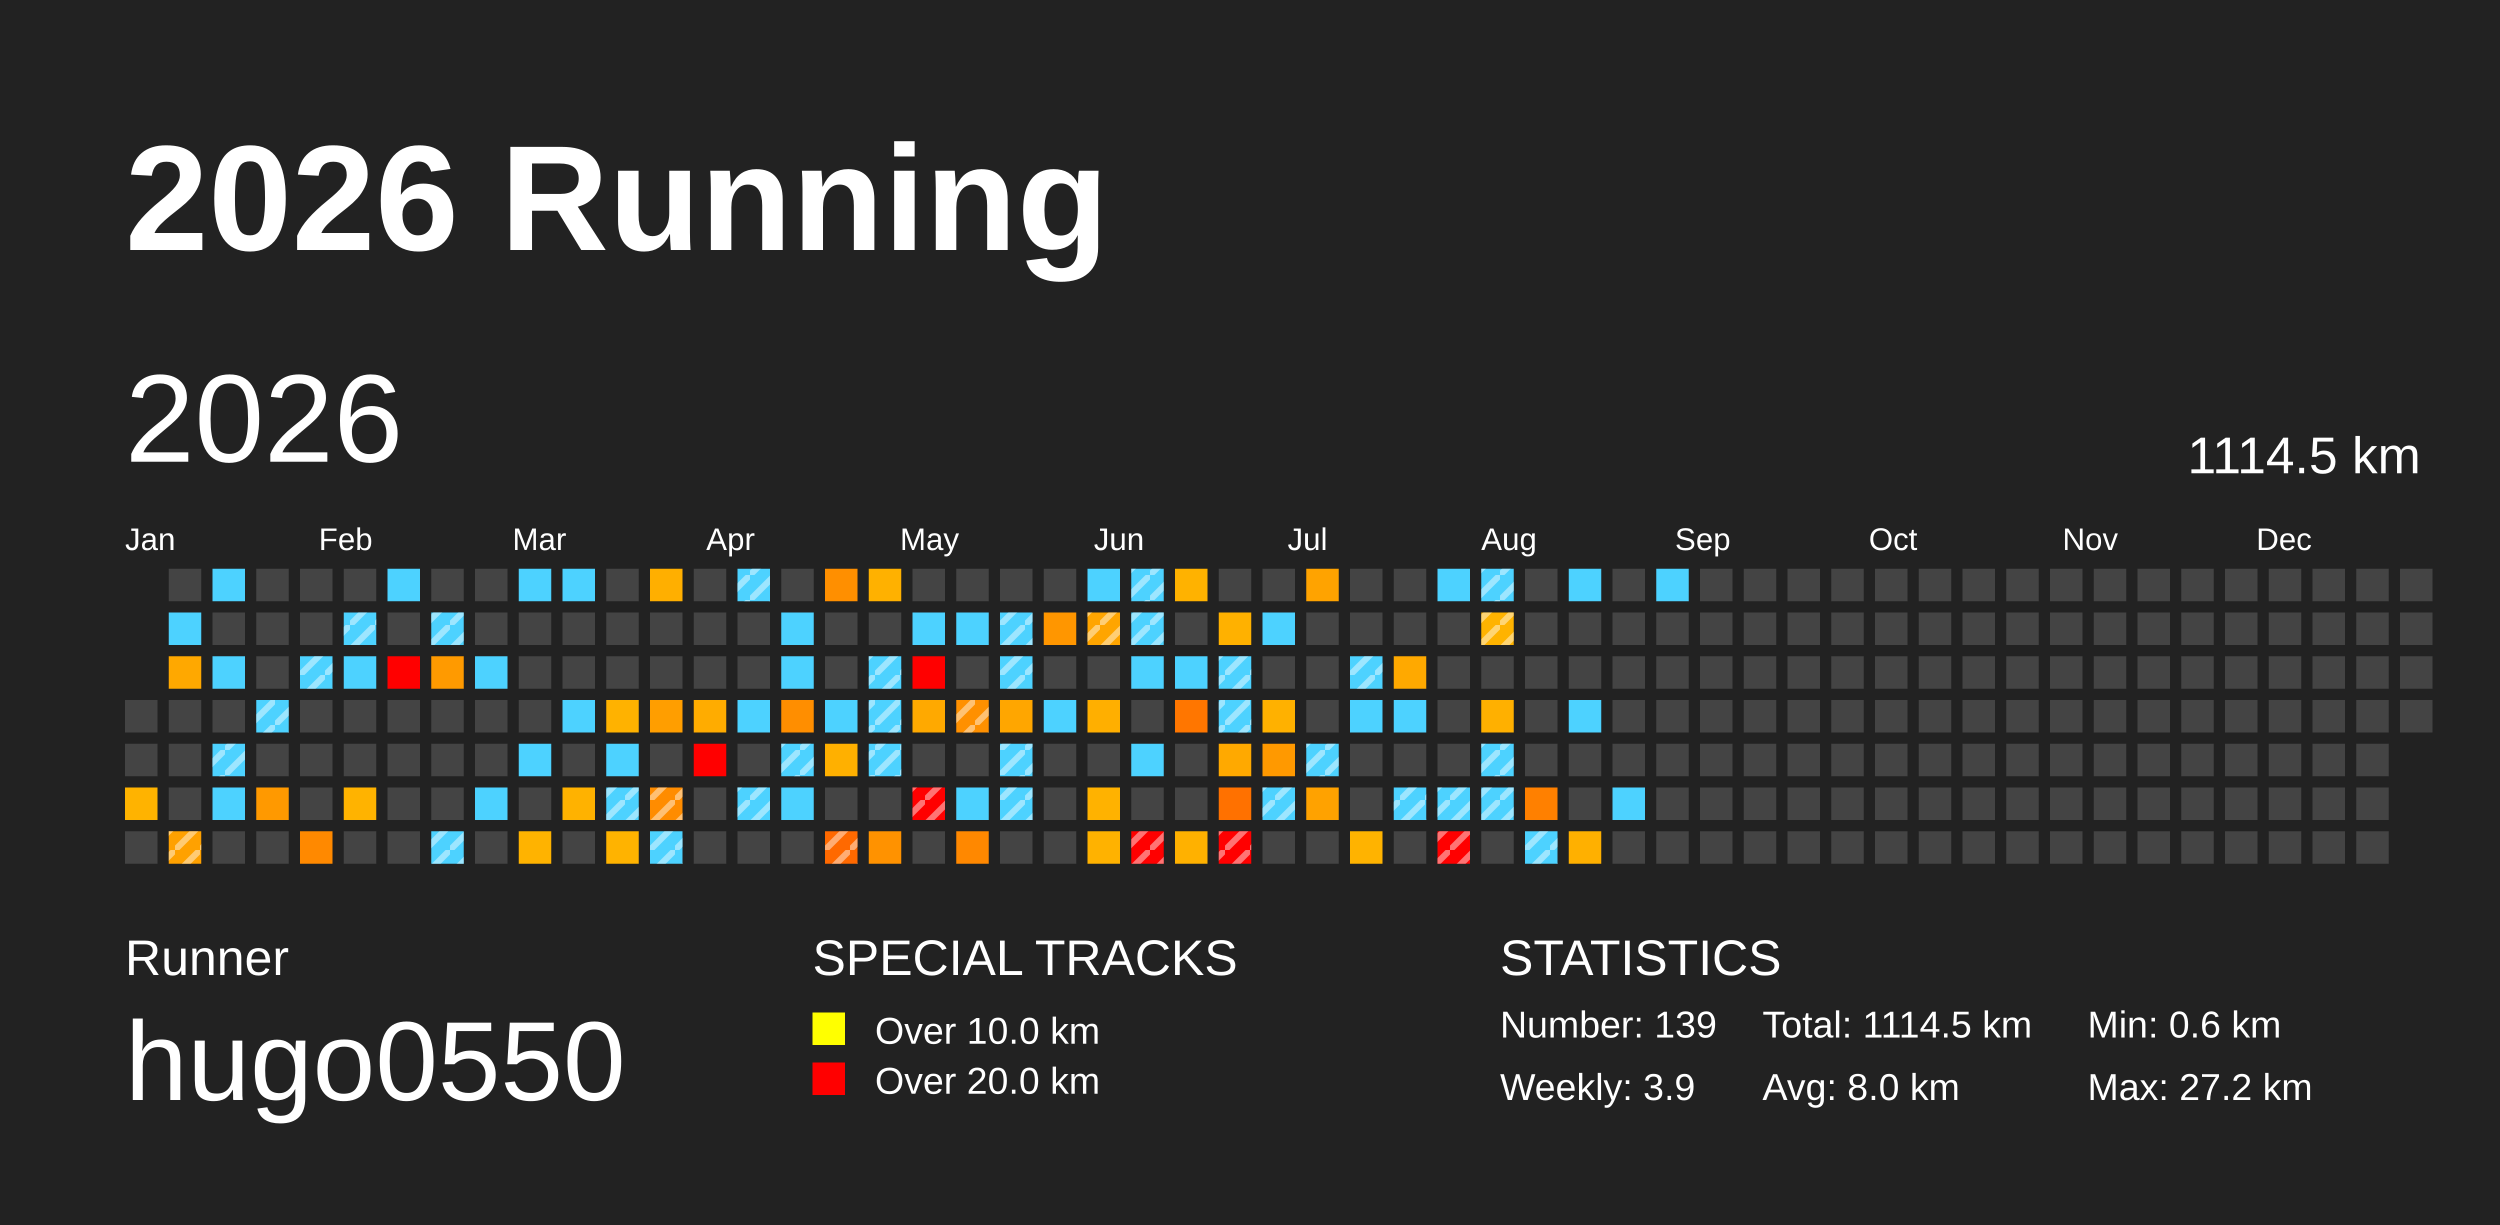
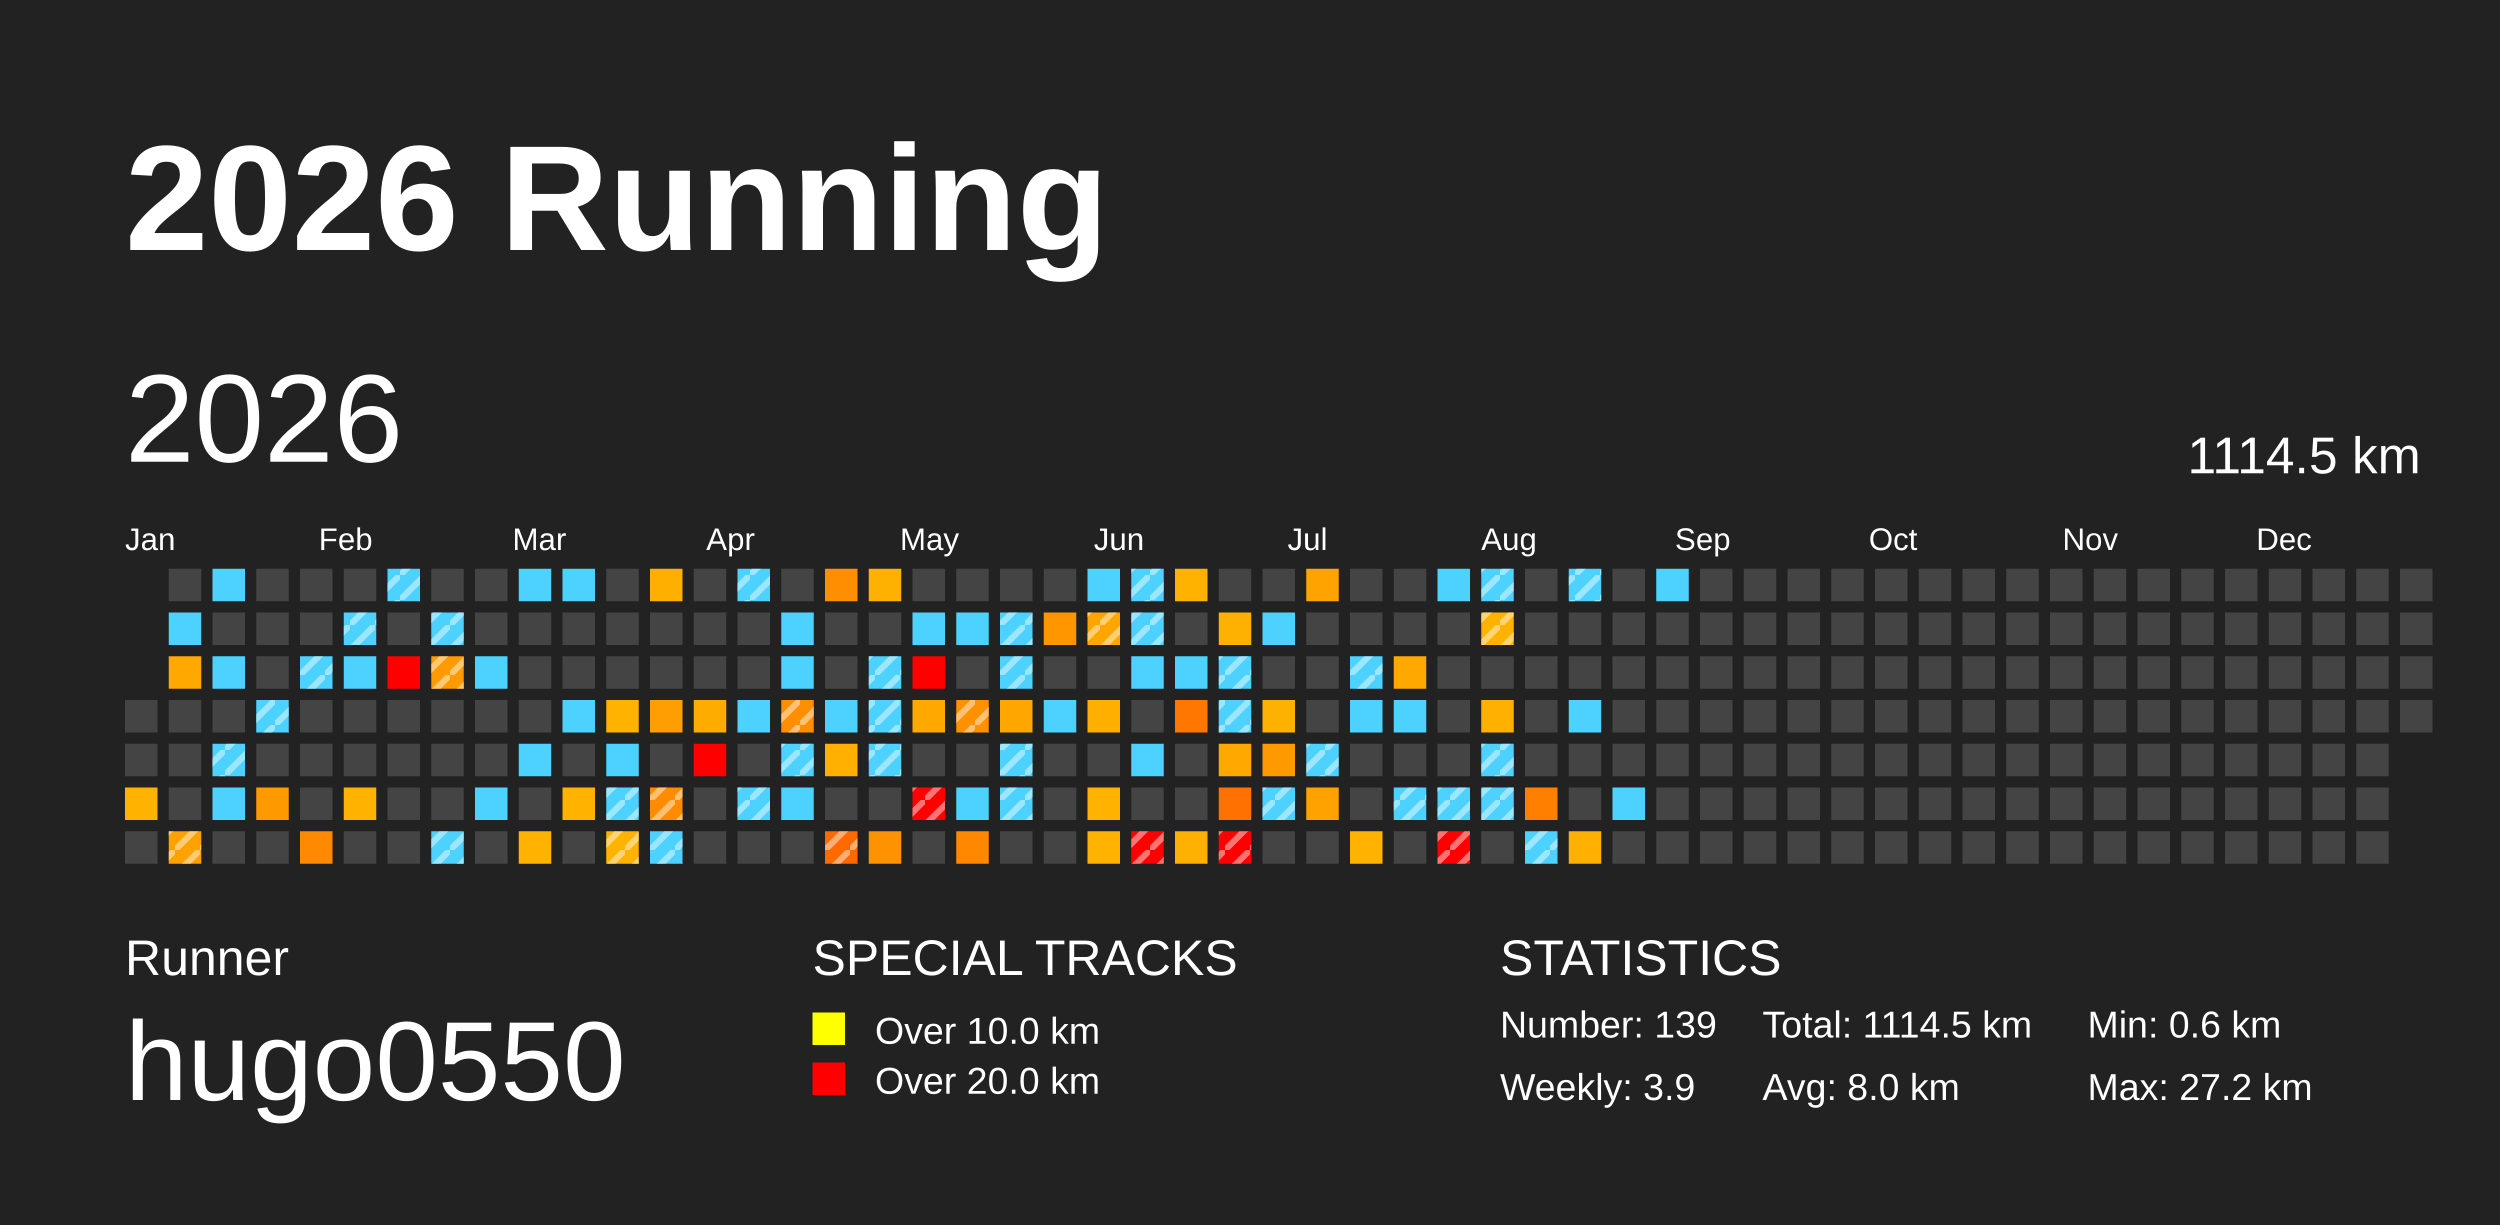
<svg xmlns="http://www.w3.org/2000/svg" baseProfile="full" height="98mm" version="1.1" viewBox="0,0,200,98" width="200mm">
  <defs>
    <pattern height="2" id="indoor-stripe" patternUnits="userSpaceOnUse" width="2">
      <line stroke="white" stroke-opacity="0.45" stroke-width="0.5" x1="0" x2="2" y1="2" y2="0" />
    </pattern>
  </defs>
  <rect fill="#222222" height="98" width="200" x="0" y="0" />
  <text fill="#FFFFFF" style="font-size:12px; font-family:Arial; font-weight:bold;" x="10" y="20">2026 Running</text>
  <text fill="#FFFFFF" style="font-size:4px; font-family:Arial" x="10" y="78">Runner</text>
  <text fill="#FFFFFF" style="font-size:9px; font-family:Arial" x="10" y="88">hugo0550</text>
  <text fill="#FFFFFF" style="font-size:4px; font-family:Arial" x="65" y="78">SPECIAL TRACKS</text>
  <rect fill="yellow" height="2.6" width="2.6" x="65" y="81" />
  <text fill="#FFFFFF" style="font-size:3px; font-family:Arial" x="70" y="83.5">Over 10.0 km</text>
  <rect fill="red" height="2.6" width="2.6" x="65" y="85" />
  <text fill="#FFFFFF" style="font-size:3px; font-family:Arial" x="70" y="87.5">Over 20.0 km</text>
  <text fill="#FFFFFF" style="font-size:4px; font-family:Arial" x="120" y="78">STATISTICS</text>
  <text fill="#FFFFFF" style="font-size:3px; font-family:Arial" x="120" y="83">Number: 139</text>
  <text fill="#FFFFFF" style="font-size:3px; font-family:Arial" x="120" y="88">Weekly: 3.9</text>
  <text fill="#FFFFFF" style="font-size:3px; font-family:Arial" x="141" y="83">Total: 1114.5 km</text>
  <text fill="#FFFFFF" style="font-size:3px; font-family:Arial" x="141" y="88">Avg: 8.0 km</text>
  <text fill="#FFFFFF" style="font-size:3px; font-family:Arial" x="167" y="83">Min: 0.6 km</text>
  <text fill="#FFFFFF" style="font-size:3px; font-family:Arial" x="167" y="88">Max: 27.2 km</text>
  <text dominant-baseline="hanging" fill="#FFFFFF" style="font-size:10.0px; font-family:Arial;" x="10" y="30">2026</text>
  <text dominant-baseline="hanging" fill="#FFFFFF" style="font-size:4.125px; font-family:Arial;" x="175" y="35">1114.5 km</text>
  <text fill="#FFFFFF" style="font-size:2.5px; font-family:Arial" x="10.0" y="44">Jan</text>
  <text fill="#FFFFFF" style="font-size:2.5px; font-family:Arial" x="25.5" y="44">Feb</text>
  <text fill="#FFFFFF" style="font-size:2.5px; font-family:Arial" x="41.0" y="44">Mar</text>
  <text fill="#FFFFFF" style="font-size:2.5px; font-family:Arial" x="56.5" y="44">Apr</text>
  <text fill="#FFFFFF" style="font-size:2.5px; font-family:Arial" x="72.0" y="44">May</text>
  <text fill="#FFFFFF" style="font-size:2.5px; font-family:Arial" x="87.5" y="44">Jun</text>
  <text fill="#FFFFFF" style="font-size:2.5px; font-family:Arial" x="103.0" y="44">Jul</text>
  <text fill="#FFFFFF" style="font-size:2.5px; font-family:Arial" x="118.5" y="44">Aug</text>
  <text fill="#FFFFFF" style="font-size:2.5px; font-family:Arial" x="134.0" y="44">Sep</text>
  <text fill="#FFFFFF" style="font-size:2.5px; font-family:Arial" x="149.5" y="44">Oct</text>
  <text fill="#FFFFFF" style="font-size:2.5px; font-family:Arial" x="165.0" y="44">Nov</text>
  <text fill="#FFFFFF" style="font-size:2.5px; font-family:Arial" x="180.5" y="44">Dec</text>
  <rect fill="#444444" height="2.6" width="2.6" x="10.0" y="56.0" />
  <rect fill="#444444" height="2.6" width="2.6" x="10.0" y="59.5" />
  <rect fill="#ffb300" height="2.6" width="2.6" x="10.0" y="63.0" />
  <rect fill="#444444" height="2.6" width="2.6" x="10.0" y="66.5" />
  <rect fill="#444444" height="2.6" width="2.6" x="13.5" y="45.5" />
  <rect fill="#4dd2ff" height="2.6" width="2.6" x="13.5" y="49.0" />
  <rect fill="#ffa800" height="2.6" width="2.6" x="13.5" y="52.5" />
  <rect fill="#444444" height="2.6" width="2.6" x="13.5" y="56.0" />
  <rect fill="#444444" height="2.6" width="2.6" x="13.5" y="59.5" />
  <rect fill="#444444" height="2.6" width="2.6" x="13.5" y="63.0" />
  <rect fill="#ffa100" height="2.6" width="2.6" x="13.5" y="66.5" />
  <rect fill="url(#indoor-stripe)" height="2.6" style="pointer-events: none;" width="2.6" x="13.5" y="66.5" />
  <rect fill="#4dd2ff" height="2.6" width="2.6" x="17.0" y="45.5" />
  <rect fill="#444444" height="2.6" width="2.6" x="17.0" y="49.0" />
  <rect fill="#4dd2ff" height="2.6" width="2.6" x="17.0" y="52.5" />
  <rect fill="#444444" height="2.6" width="2.6" x="17.0" y="56.0" />
  <rect fill="#4dd2ff" height="2.6" width="2.6" x="17.0" y="59.5" />
  <rect fill="url(#indoor-stripe)" height="2.6" style="pointer-events: none;" width="2.6" x="17.0" y="59.5" />
  <rect fill="#4dd2ff" height="2.6" width="2.6" x="17.0" y="63.0" />
  <rect fill="#444444" height="2.6" width="2.6" x="17.0" y="66.5" />
  <rect fill="#444444" height="2.6" width="2.6" x="20.5" y="45.5" />
  <rect fill="#444444" height="2.6" width="2.6" x="20.5" y="49.0" />
  <rect fill="#444444" height="2.6" width="2.6" x="20.5" y="52.5" />
  <rect fill="#4dd2ff" height="2.6" width="2.6" x="20.5" y="56.0" />
  <rect fill="url(#indoor-stripe)" height="2.6" style="pointer-events: none;" width="2.6" x="20.5" y="56.0" />
  <rect fill="#444444" height="2.6" width="2.6" x="20.5" y="59.5" />
  <rect fill="#ff9900" height="2.6" width="2.6" x="20.5" y="63.0" />
  <rect fill="#444444" height="2.6" width="2.6" x="20.5" y="66.5" />
  <rect fill="#444444" height="2.6" width="2.6" x="24.0" y="45.5" />
  <rect fill="#444444" height="2.6" width="2.6" x="24.0" y="49.0" />
  <rect fill="#4dd2ff" height="2.6" width="2.6" x="24.0" y="52.5" />
  <rect fill="url(#indoor-stripe)" height="2.6" style="pointer-events: none;" width="2.6" x="24.0" y="52.5" />
  <rect fill="#444444" height="2.6" width="2.6" x="24.0" y="56.0" />
  <rect fill="#444444" height="2.6" width="2.6" x="24.0" y="59.5" />
  <rect fill="#444444" height="2.6" width="2.6" x="24.0" y="63.0" />
  <rect fill="#ff8900" height="2.6" width="2.6" x="24.0" y="66.5" />
  <rect fill="#444444" height="2.6" width="2.6" x="27.5" y="45.5" />
  <rect fill="#4dd2ff" height="2.6" width="2.6" x="27.5" y="49.0" />
  <rect fill="url(#indoor-stripe)" height="2.6" style="pointer-events: none;" width="2.6" x="27.5" y="49.0" />
  <rect fill="#4dd2ff" height="2.6" width="2.6" x="27.5" y="52.5" />
  <rect fill="#444444" height="2.6" width="2.6" x="27.5" y="56.0" />
  <rect fill="#444444" height="2.6" width="2.6" x="27.5" y="59.5" />
  <rect fill="#ffb300" height="2.6" width="2.6" x="27.5" y="63.0" />
  <rect fill="#444444" height="2.6" width="2.6" x="27.5" y="66.5" />
  <rect fill="#4dd2ff" height="2.6" width="2.6" x="31.0" y="45.5" />
+   <rect fill="url(#indoor-stripe)" height="2.6" style="pointer-events: none;" width="2.6" x="31.0" y="45.5" />
  <rect fill="#444444" height="2.6" width="2.6" x="31.0" y="49.0" />
  <rect fill="red" height="2.6" width="2.6" x="31.0" y="52.5" />
  <rect fill="#444444" height="2.6" width="2.6" x="31.0" y="56.0" />
  <rect fill="#444444" height="2.6" width="2.6" x="31.0" y="59.5" />
  <rect fill="#444444" height="2.6" width="2.6" x="31.0" y="63.0" />
  <rect fill="#444444" height="2.6" width="2.6" x="31.0" y="66.5" />
  <rect fill="#444444" height="2.6" width="2.6" x="34.5" y="45.5" />
  <rect fill="#4dd2ff" height="2.6" width="2.6" x="34.5" y="49.0" />
  <rect fill="url(#indoor-stripe)" height="2.6" style="pointer-events: none;" width="2.6" x="34.5" y="49.0" />
  <rect fill="#ff9a00" height="2.6" width="2.6" x="34.5" y="52.5" />
+   <rect fill="url(#indoor-stripe)" height="2.6" style="pointer-events: none;" width="2.6" x="34.5" y="52.5" />
  <rect fill="#444444" height="2.6" width="2.6" x="34.5" y="56.0" />
  <rect fill="#444444" height="2.6" width="2.6" x="34.5" y="59.5" />
  <rect fill="#444444" height="2.6" width="2.6" x="34.5" y="63.0" />
  <rect fill="#4dd2ff" height="2.6" width="2.6" x="34.5" y="66.5" />
  <rect fill="url(#indoor-stripe)" height="2.6" style="pointer-events: none;" width="2.6" x="34.5" y="66.5" />
  <rect fill="#444444" height="2.6" width="2.6" x="38.0" y="45.5" />
  <rect fill="#444444" height="2.6" width="2.6" x="38.0" y="49.0" />
  <rect fill="#4dd2ff" height="2.6" width="2.6" x="38.0" y="52.5" />
  <rect fill="#444444" height="2.6" width="2.6" x="38.0" y="56.0" />
  <rect fill="#444444" height="2.6" width="2.6" x="38.0" y="59.5" />
  <rect fill="#4dd2ff" height="2.6" width="2.6" x="38.0" y="63.0" />
  <rect fill="#444444" height="2.6" width="2.6" x="38.0" y="66.5" />
  <rect fill="#4dd2ff" height="2.6" width="2.6" x="41.5" y="45.5" />
  <rect fill="#444444" height="2.6" width="2.6" x="41.5" y="49.0" />
  <rect fill="#444444" height="2.6" width="2.6" x="41.5" y="52.5" />
  <rect fill="#444444" height="2.6" width="2.6" x="41.5" y="56.0" />
  <rect fill="#4dd2ff" height="2.6" width="2.6" x="41.5" y="59.5" />
  <rect fill="#444444" height="2.6" width="2.6" x="41.5" y="63.0" />
  <rect fill="#ffb300" height="2.6" width="2.6" x="41.5" y="66.5" />
  <rect fill="#4dd2ff" height="2.6" width="2.6" x="45.0" y="45.5" />
  <rect fill="#444444" height="2.6" width="2.6" x="45.0" y="49.0" />
  <rect fill="#444444" height="2.6" width="2.6" x="45.0" y="52.5" />
  <rect fill="#4dd2ff" height="2.6" width="2.6" x="45.0" y="56.0" />
  <rect fill="#444444" height="2.6" width="2.6" x="45.0" y="59.5" />
  <rect fill="#ffb200" height="2.6" width="2.6" x="45.0" y="63.0" />
  <rect fill="#444444" height="2.6" width="2.6" x="45.0" y="66.5" />
  <rect fill="#444444" height="2.6" width="2.6" x="48.5" y="45.5" />
  <rect fill="#444444" height="2.6" width="2.6" x="48.5" y="49.0" />
  <rect fill="#444444" height="2.6" width="2.6" x="48.5" y="52.5" />
  <rect fill="#ffb200" height="2.6" width="2.6" x="48.5" y="56.0" />
  <rect fill="#4dd2ff" height="2.6" width="2.6" x="48.5" y="59.5" />
  <rect fill="#4dd2ff" height="2.6" width="2.6" x="48.5" y="63.0" />
  <rect fill="url(#indoor-stripe)" height="2.6" style="pointer-events: none;" width="2.6" x="48.5" y="63.0" />
  <rect fill="#ffb300" height="2.6" width="2.6" x="48.5" y="66.5" />
+   <rect fill="url(#indoor-stripe)" height="2.6" style="pointer-events: none;" width="2.6" x="48.5" y="66.5" />
  <rect fill="#ffaf00" height="2.6" width="2.6" x="52.0" y="45.5" />
  <rect fill="#444444" height="2.6" width="2.6" x="52.0" y="49.0" />
  <rect fill="#444444" height="2.6" width="2.6" x="52.0" y="52.5" />
  <rect fill="#ff9e00" height="2.6" width="2.6" x="52.0" y="56.0" />
  <rect fill="#444444" height="2.6" width="2.6" x="52.0" y="59.5" />
  <rect fill="#ff8c00" height="2.6" width="2.6" x="52.0" y="63.0" />
  <rect fill="url(#indoor-stripe)" height="2.6" style="pointer-events: none;" width="2.6" x="52.0" y="63.0" />
  <rect fill="#4dd2ff" height="2.6" width="2.6" x="52.0" y="66.5" />
  <rect fill="url(#indoor-stripe)" height="2.6" style="pointer-events: none;" width="2.6" x="52.0" y="66.5" />
  <rect fill="#444444" height="2.6" width="2.6" x="55.5" y="45.5" />
  <rect fill="#444444" height="2.6" width="2.6" x="55.5" y="49.0" />
  <rect fill="#444444" height="2.6" width="2.6" x="55.5" y="52.5" />
  <rect fill="#ffac00" height="2.6" width="2.6" x="55.5" y="56.0" />
  <rect fill="red" height="2.6" width="2.6" x="55.5" y="59.5" />
  <rect fill="#444444" height="2.6" width="2.6" x="55.5" y="63.0" />
  <rect fill="#444444" height="2.6" width="2.6" x="55.5" y="66.5" />
  <rect fill="#4dd2ff" height="2.6" width="2.6" x="59.0" y="45.5" />
  <rect fill="url(#indoor-stripe)" height="2.6" style="pointer-events: none;" width="2.6" x="59.0" y="45.5" />
  <rect fill="#444444" height="2.6" width="2.6" x="59.0" y="49.0" />
  <rect fill="#444444" height="2.6" width="2.6" x="59.0" y="52.5" />
  <rect fill="#4dd2ff" height="2.6" width="2.6" x="59.0" y="56.0" />
  <rect fill="#444444" height="2.6" width="2.6" x="59.0" y="59.5" />
  <rect fill="#4dd2ff" height="2.6" width="2.6" x="59.0" y="63.0" />
  <rect fill="url(#indoor-stripe)" height="2.6" style="pointer-events: none;" width="2.6" x="59.0" y="63.0" />
  <rect fill="#444444" height="2.6" width="2.6" x="59.0" y="66.5" />
  <rect fill="#444444" height="2.6" width="2.6" x="62.5" y="45.5" />
  <rect fill="#4dd2ff" height="2.6" width="2.6" x="62.5" y="49.0" />
  <rect fill="#4dd2ff" height="2.6" width="2.6" x="62.5" y="52.5" />
  <rect fill="#ff8e00" height="2.6" width="2.6" x="62.5" y="56.0" />
+   <rect fill="url(#indoor-stripe)" height="2.6" style="pointer-events: none;" width="2.6" x="62.5" y="56.0" />
  <rect fill="#4dd2ff" height="2.6" width="2.6" x="62.5" y="59.5" />
  <rect fill="url(#indoor-stripe)" height="2.6" style="pointer-events: none;" width="2.6" x="62.5" y="59.5" />
  <rect fill="#4dd2ff" height="2.6" width="2.6" x="62.5" y="63.0" />
  <rect fill="#444444" height="2.6" width="2.6" x="62.5" y="66.5" />
  <rect fill="#ff8f00" height="2.6" width="2.6" x="66.0" y="45.5" />
  <rect fill="#444444" height="2.6" width="2.6" x="66.0" y="49.0" />
  <rect fill="#444444" height="2.6" width="2.6" x="66.0" y="52.5" />
  <rect fill="#4dd2ff" height="2.6" width="2.6" x="66.0" y="56.0" />
  <rect fill="#ffb000" height="2.6" width="2.6" x="66.0" y="59.5" />
  <rect fill="#444444" height="2.6" width="2.6" x="66.0" y="63.0" />
  <rect fill="#ff6900" height="2.6" width="2.6" x="66.0" y="66.5" />
  <rect fill="url(#indoor-stripe)" height="2.6" style="pointer-events: none;" width="2.6" x="66.0" y="66.5" />
  <rect fill="#ffb100" height="2.6" width="2.6" x="69.5" y="45.5" />
  <rect fill="#444444" height="2.6" width="2.6" x="69.5" y="49.0" />
  <rect fill="#4dd2ff" height="2.6" width="2.6" x="69.5" y="52.5" />
  <rect fill="url(#indoor-stripe)" height="2.6" style="pointer-events: none;" width="2.6" x="69.5" y="52.5" />
  <rect fill="#4dd2ff" height="2.6" width="2.6" x="69.5" y="56.0" />
  <rect fill="url(#indoor-stripe)" height="2.6" style="pointer-events: none;" width="2.6" x="69.5" y="56.0" />
  <rect fill="#4dd2ff" height="2.6" width="2.6" x="69.5" y="59.5" />
  <rect fill="url(#indoor-stripe)" height="2.6" style="pointer-events: none;" width="2.6" x="69.5" y="59.5" />
  <rect fill="#444444" height="2.6" width="2.6" x="69.5" y="63.0" />
  <rect fill="#ff9200" height="2.6" width="2.6" x="69.5" y="66.5" />
  <rect fill="#444444" height="2.6" width="2.6" x="73.0" y="45.5" />
  <rect fill="#4dd2ff" height="2.6" width="2.6" x="73.0" y="49.0" />
  <rect fill="red" height="2.6" width="2.6" x="73.0" y="52.5" />
  <rect fill="#ffa900" height="2.6" width="2.6" x="73.0" y="56.0" />
  <rect fill="#444444" height="2.6" width="2.6" x="73.0" y="59.5" />
  <rect fill="red" height="2.6" width="2.6" x="73.0" y="63.0" />
  <rect fill="url(#indoor-stripe)" height="2.6" style="pointer-events: none;" width="2.6" x="73.0" y="63.0" />
  <rect fill="#444444" height="2.6" width="2.6" x="73.0" y="66.5" />
  <rect fill="#444444" height="2.6" width="2.6" x="76.5" y="45.5" />
  <rect fill="#4dd2ff" height="2.6" width="2.6" x="76.5" y="49.0" />
  <rect fill="#444444" height="2.6" width="2.6" x="76.5" y="52.5" />
  <rect fill="#ff9000" height="2.6" width="2.6" x="76.5" y="56.0" />
  <rect fill="url(#indoor-stripe)" height="2.6" style="pointer-events: none;" width="2.6" x="76.5" y="56.0" />
  <rect fill="#444444" height="2.6" width="2.6" x="76.5" y="59.5" />
  <rect fill="#4dd2ff" height="2.6" width="2.6" x="76.5" y="63.0" />
  <rect fill="#ff8800" height="2.6" width="2.6" x="76.5" y="66.5" />
  <rect fill="#444444" height="2.6" width="2.6" x="80.0" y="45.5" />
  <rect fill="#4dd2ff" height="2.6" width="2.6" x="80.0" y="49.0" />
  <rect fill="url(#indoor-stripe)" height="2.6" style="pointer-events: none;" width="2.6" x="80.0" y="49.0" />
  <rect fill="#4dd2ff" height="2.6" width="2.6" x="80.0" y="52.5" />
  <rect fill="url(#indoor-stripe)" height="2.6" style="pointer-events: none;" width="2.6" x="80.0" y="52.5" />
  <rect fill="#ffa600" height="2.6" width="2.6" x="80.0" y="56.0" />
  <rect fill="#4dd2ff" height="2.6" width="2.6" x="80.0" y="59.5" />
  <rect fill="url(#indoor-stripe)" height="2.6" style="pointer-events: none;" width="2.6" x="80.0" y="59.5" />
  <rect fill="#4dd2ff" height="2.6" width="2.6" x="80.0" y="63.0" />
  <rect fill="url(#indoor-stripe)" height="2.6" style="pointer-events: none;" width="2.6" x="80.0" y="63.0" />
  <rect fill="#444444" height="2.6" width="2.6" x="80.0" y="66.5" />
  <rect fill="#444444" height="2.6" width="2.6" x="83.5" y="45.5" />
  <rect fill="#ff9600" height="2.6" width="2.6" x="83.5" y="49.0" />
  <rect fill="#444444" height="2.6" width="2.6" x="83.5" y="52.5" />
  <rect fill="#4dd2ff" height="2.6" width="2.6" x="83.5" y="56.0" />
  <rect fill="#444444" height="2.6" width="2.6" x="83.5" y="59.5" />
  <rect fill="#444444" height="2.6" width="2.6" x="83.5" y="63.0" />
  <rect fill="#444444" height="2.6" width="2.6" x="83.5" y="66.5" />
  <rect fill="#4dd2ff" height="2.6" width="2.6" x="87.0" y="45.5" />
  <rect fill="#ffa500" height="2.6" width="2.6" x="87.0" y="49.0" />
  <rect fill="url(#indoor-stripe)" height="2.6" style="pointer-events: none;" width="2.6" x="87.0" y="49.0" />
  <rect fill="#444444" height="2.6" width="2.6" x="87.0" y="52.5" />
  <rect fill="#ffaf00" height="2.6" width="2.6" x="87.0" y="56.0" />
  <rect fill="#444444" height="2.6" width="2.6" x="87.0" y="59.5" />
  <rect fill="#ffb200" height="2.6" width="2.6" x="87.0" y="63.0" />
  <rect fill="#ffb200" height="2.6" width="2.6" x="87.0" y="66.5" />
  <rect fill="#4dd2ff" height="2.6" width="2.6" x="90.5" y="45.5" />
  <rect fill="url(#indoor-stripe)" height="2.6" style="pointer-events: none;" width="2.6" x="90.5" y="45.5" />
  <rect fill="#4dd2ff" height="2.6" width="2.6" x="90.5" y="49.0" />
  <rect fill="url(#indoor-stripe)" height="2.6" style="pointer-events: none;" width="2.6" x="90.5" y="49.0" />
  <rect fill="#4dd2ff" height="2.6" width="2.6" x="90.5" y="52.5" />
  <rect fill="#444444" height="2.6" width="2.6" x="90.5" y="56.0" />
  <rect fill="#4dd2ff" height="2.6" width="2.6" x="90.5" y="59.5" />
  <rect fill="#444444" height="2.6" width="2.6" x="90.5" y="63.0" />
  <rect fill="red" height="2.6" width="2.6" x="90.5" y="66.5" />
  <rect fill="url(#indoor-stripe)" height="2.6" style="pointer-events: none;" width="2.6" x="90.5" y="66.5" />
  <rect fill="#ffb200" height="2.6" width="2.6" x="94.0" y="45.5" />
  <rect fill="#444444" height="2.6" width="2.6" x="94.0" y="49.0" />
  <rect fill="#4dd2ff" height="2.6" width="2.6" x="94.0" y="52.5" />
  <rect fill="#ff7600" height="2.6" width="2.6" x="94.0" y="56.0" />
  <rect fill="#444444" height="2.6" width="2.6" x="94.0" y="59.5" />
  <rect fill="#444444" height="2.6" width="2.6" x="94.0" y="63.0" />
  <rect fill="#ffb100" height="2.6" width="2.6" x="94.0" y="66.5" />
  <rect fill="#444444" height="2.6" width="2.6" x="97.5" y="45.5" />
  <rect fill="#ffb100" height="2.6" width="2.6" x="97.5" y="49.0" />
  <rect fill="#4dd2ff" height="2.6" width="2.6" x="97.5" y="52.5" />
  <rect fill="url(#indoor-stripe)" height="2.6" style="pointer-events: none;" width="2.6" x="97.5" y="52.5" />
  <rect fill="#4dd2ff" height="2.6" width="2.6" x="97.5" y="56.0" />
  <rect fill="url(#indoor-stripe)" height="2.6" style="pointer-events: none;" width="2.6" x="97.5" y="56.0" />
  <rect fill="#ffa900" height="2.6" width="2.6" x="97.5" y="59.5" />
  <rect fill="#ff7100" height="2.6" width="2.6" x="97.5" y="63.0" />
  <rect fill="red" height="2.6" width="2.6" x="97.5" y="66.5" />
  <rect fill="url(#indoor-stripe)" height="2.6" style="pointer-events: none;" width="2.6" x="97.5" y="66.5" />
  <rect fill="#444444" height="2.6" width="2.6" x="101.0" y="45.5" />
  <rect fill="#4dd2ff" height="2.6" width="2.6" x="101.0" y="49.0" />
  <rect fill="#444444" height="2.6" width="2.6" x="101.0" y="52.5" />
  <rect fill="#ffb100" height="2.6" width="2.6" x="101.0" y="56.0" />
  <rect fill="#ff9900" height="2.6" width="2.6" x="101.0" y="59.5" />
  <rect fill="#4dd2ff" height="2.6" width="2.6" x="101.0" y="63.0" />
  <rect fill="url(#indoor-stripe)" height="2.6" style="pointer-events: none;" width="2.6" x="101.0" y="63.0" />
  <rect fill="#444444" height="2.6" width="2.6" x="101.0" y="66.5" />
  <rect fill="#ffa300" height="2.6" width="2.6" x="104.5" y="45.5" />
  <rect fill="#444444" height="2.6" width="2.6" x="104.5" y="49.0" />
  <rect fill="#444444" height="2.6" width="2.6" x="104.5" y="52.5" />
  <rect fill="#444444" height="2.6" width="2.6" x="104.5" y="56.0" />
  <rect fill="#4dd2ff" height="2.6" width="2.6" x="104.5" y="59.5" />
  <rect fill="url(#indoor-stripe)" height="2.6" style="pointer-events: none;" width="2.6" x="104.5" y="59.5" />
  <rect fill="#ffa200" height="2.6" width="2.6" x="104.5" y="63.0" />
  <rect fill="#444444" height="2.6" width="2.6" x="104.5" y="66.5" />
  <rect fill="#444444" height="2.6" width="2.6" x="108.0" y="45.5" />
  <rect fill="#444444" height="2.6" width="2.6" x="108.0" y="49.0" />
  <rect fill="#4dd2ff" height="2.6" width="2.6" x="108.0" y="52.5" />
  <rect fill="url(#indoor-stripe)" height="2.6" style="pointer-events: none;" width="2.6" x="108.0" y="52.5" />
  <rect fill="#4dd2ff" height="2.6" width="2.6" x="108.0" y="56.0" />
  <rect fill="#444444" height="2.6" width="2.6" x="108.0" y="59.5" />
  <rect fill="#444444" height="2.6" width="2.6" x="108.0" y="63.0" />
  <rect fill="#ffb300" height="2.6" width="2.6" x="108.0" y="66.5" />
  <rect fill="#444444" height="2.6" width="2.6" x="111.5" y="45.5" />
  <rect fill="#444444" height="2.6" width="2.6" x="111.5" y="49.0" />
  <rect fill="#ffa900" height="2.6" width="2.6" x="111.5" y="52.5" />
  <rect fill="#4dd2ff" height="2.6" width="2.6" x="111.5" y="56.0" />
  <rect fill="#444444" height="2.6" width="2.6" x="111.5" y="59.5" />
  <rect fill="#4dd2ff" height="2.6" width="2.6" x="111.5" y="63.0" />
  <rect fill="url(#indoor-stripe)" height="2.6" style="pointer-events: none;" width="2.6" x="111.5" y="63.0" />
  <rect fill="#444444" height="2.6" width="2.6" x="111.5" y="66.5" />
  <rect fill="#4dd2ff" height="2.6" width="2.6" x="115.0" y="45.5" />
  <rect fill="#444444" height="2.6" width="2.6" x="115.0" y="49.0" />
  <rect fill="#444444" height="2.6" width="2.6" x="115.0" y="52.5" />
  <rect fill="#444444" height="2.6" width="2.6" x="115.0" y="56.0" />
  <rect fill="#444444" height="2.6" width="2.6" x="115.0" y="59.5" />
  <rect fill="#4dd2ff" height="2.6" width="2.6" x="115.0" y="63.0" />
  <rect fill="url(#indoor-stripe)" height="2.6" style="pointer-events: none;" width="2.6" x="115.0" y="63.0" />
  <rect fill="red" height="2.6" width="2.6" x="115.0" y="66.5" />
  <rect fill="url(#indoor-stripe)" height="2.6" style="pointer-events: none;" width="2.6" x="115.0" y="66.5" />
  <rect fill="#4dd2ff" height="2.6" width="2.6" x="118.5" y="45.5" />
  <rect fill="url(#indoor-stripe)" height="2.6" style="pointer-events: none;" width="2.6" x="118.5" y="45.5" />
  <rect fill="#ffb300" height="2.6" width="2.6" x="118.5" y="49.0" />
  <rect fill="url(#indoor-stripe)" height="2.6" style="pointer-events: none;" width="2.6" x="118.5" y="49.0" />
  <rect fill="#444444" height="2.6" width="2.6" x="118.5" y="52.5" />
  <rect fill="#ffb000" height="2.6" width="2.6" x="118.5" y="56.0" />
  <rect fill="#4dd2ff" height="2.6" width="2.6" x="118.5" y="59.5" />
  <rect fill="url(#indoor-stripe)" height="2.6" style="pointer-events: none;" width="2.6" x="118.5" y="59.5" />
  <rect fill="#4dd2ff" height="2.6" width="2.6" x="118.5" y="63.0" />
  <rect fill="url(#indoor-stripe)" height="2.6" style="pointer-events: none;" width="2.6" x="118.5" y="63.0" />
  <rect fill="#444444" height="2.6" width="2.6" x="118.5" y="66.5" />
  <rect fill="#444444" height="2.6" width="2.6" x="122.0" y="45.5" />
  <rect fill="#444444" height="2.6" width="2.6" x="122.0" y="49.0" />
  <rect fill="#444444" height="2.6" width="2.6" x="122.0" y="52.5" />
  <rect fill="#444444" height="2.6" width="2.6" x="122.0" y="56.0" />
  <rect fill="#444444" height="2.6" width="2.6" x="122.0" y="59.5" />
  <rect fill="#ff8000" height="2.6" width="2.6" x="122.0" y="63.0" />
  <rect fill="#4dd2ff" height="2.6" width="2.6" x="122.0" y="66.5" />
  <rect fill="url(#indoor-stripe)" height="2.6" style="pointer-events: none;" width="2.6" x="122.0" y="66.5" />
  <rect fill="#4dd2ff" height="2.6" width="2.6" x="125.5" y="45.5" />
+   <rect fill="url(#indoor-stripe)" height="2.6" style="pointer-events: none;" width="2.6" x="125.5" y="45.5" />
  <rect fill="#444444" height="2.6" width="2.6" x="125.5" y="49.0" />
  <rect fill="#444444" height="2.6" width="2.6" x="125.5" y="52.5" />
  <rect fill="#4dd2ff" height="2.6" width="2.6" x="125.5" y="56.0" />
  <rect fill="#444444" height="2.6" width="2.6" x="125.5" y="59.5" />
  <rect fill="#444444" height="2.6" width="2.6" x="125.5" y="63.0" />
  <rect fill="#ffb000" height="2.6" width="2.6" x="125.5" y="66.5" />
  <rect fill="#444444" height="2.6" width="2.6" x="129.0" y="45.5" />
  <rect fill="#444444" height="2.6" width="2.6" x="129.0" y="49.0" />
  <rect fill="#444444" height="2.6" width="2.6" x="129.0" y="52.5" />
  <rect fill="#444444" height="2.6" width="2.6" x="129.0" y="56.0" />
  <rect fill="#444444" height="2.6" width="2.6" x="129.0" y="59.5" />
  <rect fill="#4dd2ff" height="2.6" width="2.6" x="129.0" y="63.0" />
  <rect fill="#444444" height="2.6" width="2.6" x="129.0" y="66.5" />
  <rect fill="#4dd2ff" height="2.6" width="2.6" x="132.5" y="45.5" />
  <rect fill="#444444" height="2.6" width="2.6" x="132.5" y="49.0" />
  <rect fill="#444444" height="2.6" width="2.6" x="132.5" y="52.5" />
  <rect fill="#444444" height="2.6" width="2.6" x="132.5" y="56.0" />
  <rect fill="#444444" height="2.6" width="2.6" x="132.5" y="59.5" />
  <rect fill="#444444" height="2.6" width="2.6" x="132.5" y="63.0" />
  <rect fill="#444444" height="2.6" width="2.6" x="132.5" y="66.5" />
  <rect fill="#444444" height="2.6" width="2.6" x="136.0" y="45.5" />
  <rect fill="#444444" height="2.6" width="2.6" x="136.0" y="49.0" />
  <rect fill="#444444" height="2.6" width="2.6" x="136.0" y="52.5" />
  <rect fill="#444444" height="2.6" width="2.6" x="136.0" y="56.0" />
  <rect fill="#444444" height="2.6" width="2.6" x="136.0" y="59.5" />
  <rect fill="#444444" height="2.6" width="2.6" x="136.0" y="63.0" />
  <rect fill="#444444" height="2.6" width="2.6" x="136.0" y="66.5" />
  <rect fill="#444444" height="2.6" width="2.6" x="139.5" y="45.5" />
  <rect fill="#444444" height="2.6" width="2.6" x="139.5" y="49.0" />
  <rect fill="#444444" height="2.6" width="2.6" x="139.5" y="52.5" />
  <rect fill="#444444" height="2.6" width="2.6" x="139.5" y="56.0" />
  <rect fill="#444444" height="2.6" width="2.6" x="139.5" y="59.5" />
  <rect fill="#444444" height="2.6" width="2.6" x="139.5" y="63.0" />
  <rect fill="#444444" height="2.6" width="2.6" x="139.5" y="66.5" />
  <rect fill="#444444" height="2.6" width="2.6" x="143.0" y="45.5" />
  <rect fill="#444444" height="2.6" width="2.6" x="143.0" y="49.0" />
  <rect fill="#444444" height="2.6" width="2.6" x="143.0" y="52.5" />
  <rect fill="#444444" height="2.6" width="2.6" x="143.0" y="56.0" />
  <rect fill="#444444" height="2.6" width="2.6" x="143.0" y="59.5" />
  <rect fill="#444444" height="2.6" width="2.6" x="143.0" y="63.0" />
  <rect fill="#444444" height="2.6" width="2.6" x="143.0" y="66.5" />
  <rect fill="#444444" height="2.6" width="2.6" x="146.5" y="45.5" />
  <rect fill="#444444" height="2.6" width="2.6" x="146.5" y="49.0" />
  <rect fill="#444444" height="2.6" width="2.6" x="146.5" y="52.5" />
  <rect fill="#444444" height="2.6" width="2.6" x="146.5" y="56.0" />
  <rect fill="#444444" height="2.6" width="2.6" x="146.5" y="59.5" />
  <rect fill="#444444" height="2.6" width="2.6" x="146.5" y="63.0" />
  <rect fill="#444444" height="2.6" width="2.6" x="146.5" y="66.5" />
  <rect fill="#444444" height="2.6" width="2.6" x="150.0" y="45.5" />
  <rect fill="#444444" height="2.6" width="2.6" x="150.0" y="49.0" />
  <rect fill="#444444" height="2.6" width="2.6" x="150.0" y="52.5" />
  <rect fill="#444444" height="2.6" width="2.6" x="150.0" y="56.0" />
  <rect fill="#444444" height="2.6" width="2.6" x="150.0" y="59.5" />
  <rect fill="#444444" height="2.6" width="2.6" x="150.0" y="63.0" />
  <rect fill="#444444" height="2.6" width="2.6" x="150.0" y="66.5" />
  <rect fill="#444444" height="2.6" width="2.6" x="153.5" y="45.5" />
  <rect fill="#444444" height="2.6" width="2.6" x="153.5" y="49.0" />
  <rect fill="#444444" height="2.6" width="2.6" x="153.5" y="52.5" />
  <rect fill="#444444" height="2.6" width="2.6" x="153.5" y="56.0" />
  <rect fill="#444444" height="2.6" width="2.6" x="153.5" y="59.5" />
  <rect fill="#444444" height="2.6" width="2.6" x="153.5" y="63.0" />
  <rect fill="#444444" height="2.6" width="2.6" x="153.5" y="66.5" />
  <rect fill="#444444" height="2.6" width="2.6" x="157.0" y="45.5" />
  <rect fill="#444444" height="2.6" width="2.6" x="157.0" y="49.0" />
  <rect fill="#444444" height="2.6" width="2.6" x="157.0" y="52.5" />
  <rect fill="#444444" height="2.6" width="2.6" x="157.0" y="56.0" />
  <rect fill="#444444" height="2.6" width="2.6" x="157.0" y="59.5" />
  <rect fill="#444444" height="2.6" width="2.6" x="157.0" y="63.0" />
  <rect fill="#444444" height="2.6" width="2.6" x="157.0" y="66.5" />
  <rect fill="#444444" height="2.6" width="2.6" x="160.5" y="45.5" />
  <rect fill="#444444" height="2.6" width="2.6" x="160.5" y="49.0" />
  <rect fill="#444444" height="2.6" width="2.6" x="160.5" y="52.5" />
  <rect fill="#444444" height="2.6" width="2.6" x="160.5" y="56.0" />
  <rect fill="#444444" height="2.6" width="2.6" x="160.5" y="59.5" />
  <rect fill="#444444" height="2.6" width="2.6" x="160.5" y="63.0" />
  <rect fill="#444444" height="2.6" width="2.6" x="160.5" y="66.5" />
  <rect fill="#444444" height="2.6" width="2.6" x="164.0" y="45.5" />
  <rect fill="#444444" height="2.6" width="2.6" x="164.0" y="49.0" />
  <rect fill="#444444" height="2.6" width="2.6" x="164.0" y="52.5" />
  <rect fill="#444444" height="2.6" width="2.6" x="164.0" y="56.0" />
  <rect fill="#444444" height="2.6" width="2.6" x="164.0" y="59.5" />
  <rect fill="#444444" height="2.6" width="2.6" x="164.0" y="63.0" />
  <rect fill="#444444" height="2.6" width="2.6" x="164.0" y="66.5" />
  <rect fill="#444444" height="2.6" width="2.6" x="167.5" y="45.5" />
  <rect fill="#444444" height="2.6" width="2.6" x="167.5" y="49.0" />
  <rect fill="#444444" height="2.6" width="2.6" x="167.5" y="52.5" />
  <rect fill="#444444" height="2.6" width="2.6" x="167.5" y="56.0" />
  <rect fill="#444444" height="2.6" width="2.6" x="167.5" y="59.5" />
  <rect fill="#444444" height="2.6" width="2.6" x="167.5" y="63.0" />
  <rect fill="#444444" height="2.6" width="2.6" x="167.5" y="66.5" />
  <rect fill="#444444" height="2.6" width="2.6" x="171.0" y="45.5" />
  <rect fill="#444444" height="2.6" width="2.6" x="171.0" y="49.0" />
  <rect fill="#444444" height="2.6" width="2.6" x="171.0" y="52.5" />
  <rect fill="#444444" height="2.6" width="2.6" x="171.0" y="56.0" />
  <rect fill="#444444" height="2.6" width="2.6" x="171.0" y="59.5" />
  <rect fill="#444444" height="2.6" width="2.6" x="171.0" y="63.0" />
  <rect fill="#444444" height="2.6" width="2.6" x="171.0" y="66.5" />
  <rect fill="#444444" height="2.6" width="2.6" x="174.5" y="45.5" />
  <rect fill="#444444" height="2.6" width="2.6" x="174.5" y="49.0" />
  <rect fill="#444444" height="2.6" width="2.6" x="174.5" y="52.5" />
  <rect fill="#444444" height="2.6" width="2.6" x="174.5" y="56.0" />
  <rect fill="#444444" height="2.6" width="2.6" x="174.5" y="59.5" />
  <rect fill="#444444" height="2.6" width="2.6" x="174.5" y="63.0" />
  <rect fill="#444444" height="2.6" width="2.6" x="174.5" y="66.5" />
  <rect fill="#444444" height="2.6" width="2.6" x="178.0" y="45.5" />
  <rect fill="#444444" height="2.6" width="2.6" x="178.0" y="49.0" />
  <rect fill="#444444" height="2.6" width="2.6" x="178.0" y="52.5" />
  <rect fill="#444444" height="2.6" width="2.6" x="178.0" y="56.0" />
  <rect fill="#444444" height="2.6" width="2.6" x="178.0" y="59.5" />
  <rect fill="#444444" height="2.6" width="2.6" x="178.0" y="63.0" />
  <rect fill="#444444" height="2.6" width="2.6" x="178.0" y="66.5" />
  <rect fill="#444444" height="2.6" width="2.6" x="181.5" y="45.5" />
  <rect fill="#444444" height="2.6" width="2.6" x="181.5" y="49.0" />
  <rect fill="#444444" height="2.6" width="2.6" x="181.5" y="52.5" />
  <rect fill="#444444" height="2.6" width="2.6" x="181.5" y="56.0" />
  <rect fill="#444444" height="2.6" width="2.6" x="181.5" y="59.5" />
  <rect fill="#444444" height="2.6" width="2.6" x="181.5" y="63.0" />
  <rect fill="#444444" height="2.6" width="2.6" x="181.5" y="66.5" />
  <rect fill="#444444" height="2.6" width="2.6" x="185.0" y="45.5" />
  <rect fill="#444444" height="2.6" width="2.6" x="185.0" y="49.0" />
  <rect fill="#444444" height="2.6" width="2.6" x="185.0" y="52.5" />
  <rect fill="#444444" height="2.6" width="2.6" x="185.0" y="56.0" />
  <rect fill="#444444" height="2.6" width="2.6" x="185.0" y="59.5" />
  <rect fill="#444444" height="2.6" width="2.6" x="185.0" y="63.0" />
  <rect fill="#444444" height="2.6" width="2.6" x="185.0" y="66.5" />
  <rect fill="#444444" height="2.6" width="2.6" x="188.5" y="45.5" />
  <rect fill="#444444" height="2.6" width="2.6" x="188.5" y="49.0" />
  <rect fill="#444444" height="2.6" width="2.6" x="188.5" y="52.5" />
  <rect fill="#444444" height="2.6" width="2.6" x="188.5" y="56.0" />
  <rect fill="#444444" height="2.6" width="2.6" x="188.5" y="59.5" />
  <rect fill="#444444" height="2.6" width="2.6" x="188.5" y="63.0" />
  <rect fill="#444444" height="2.6" width="2.6" x="188.5" y="66.5" />
  <rect fill="#444444" height="2.6" width="2.6" x="192.0" y="45.5" />
  <rect fill="#444444" height="2.6" width="2.6" x="192.0" y="49.0" />
  <rect fill="#444444" height="2.6" width="2.6" x="192.0" y="52.5" />
  <rect fill="#444444" height="2.6" width="2.6" x="192.0" y="56.0" />
</svg>
